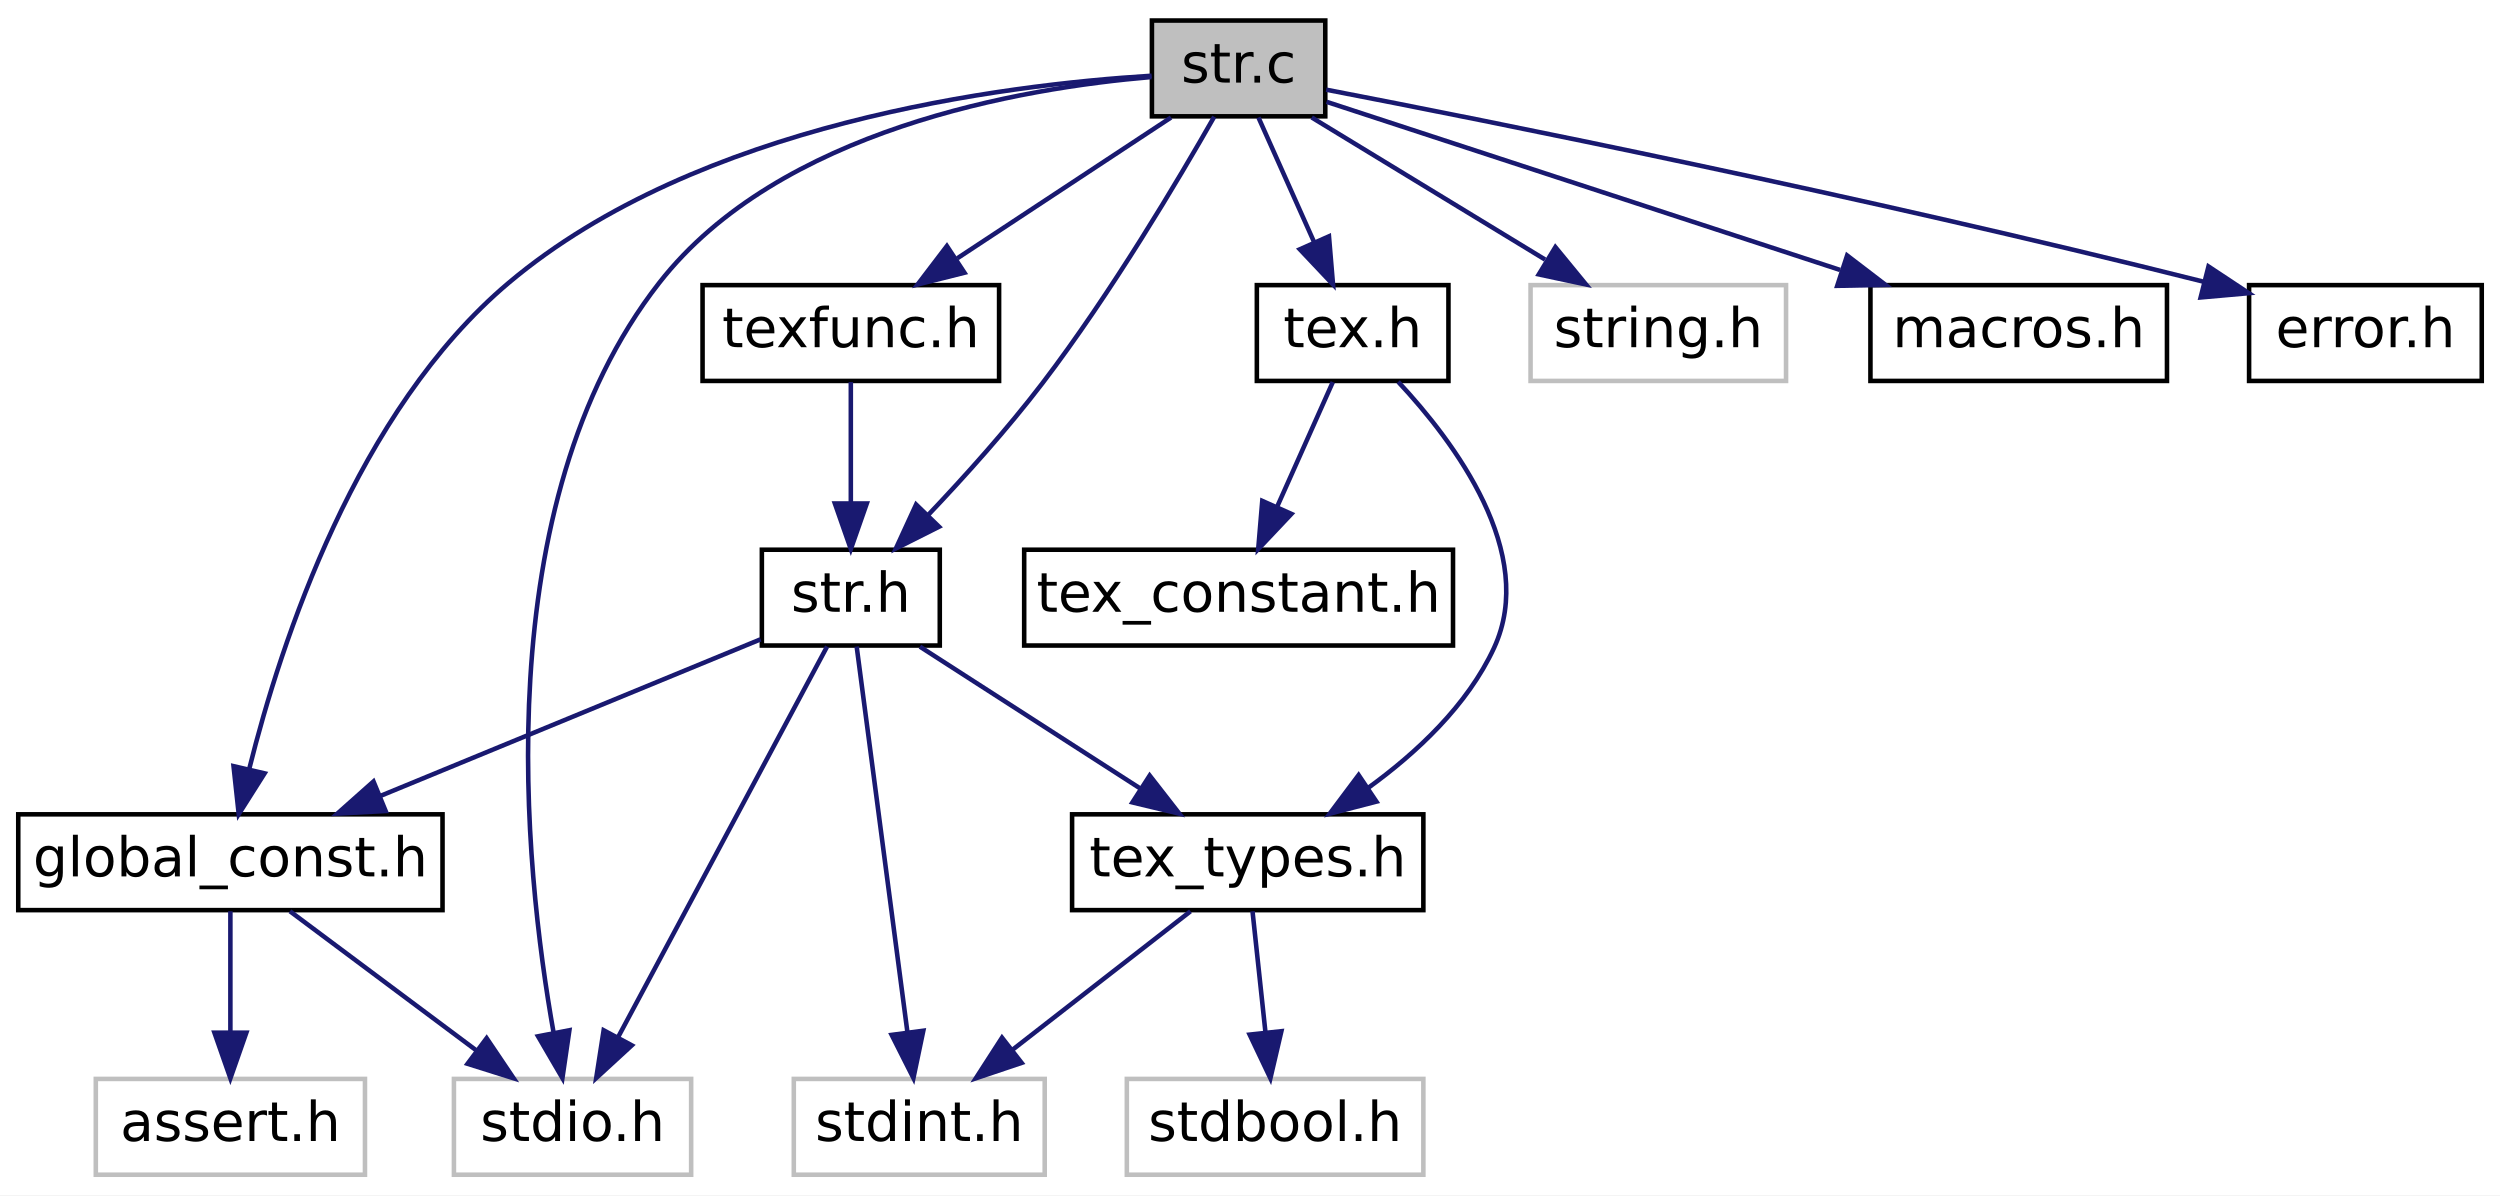
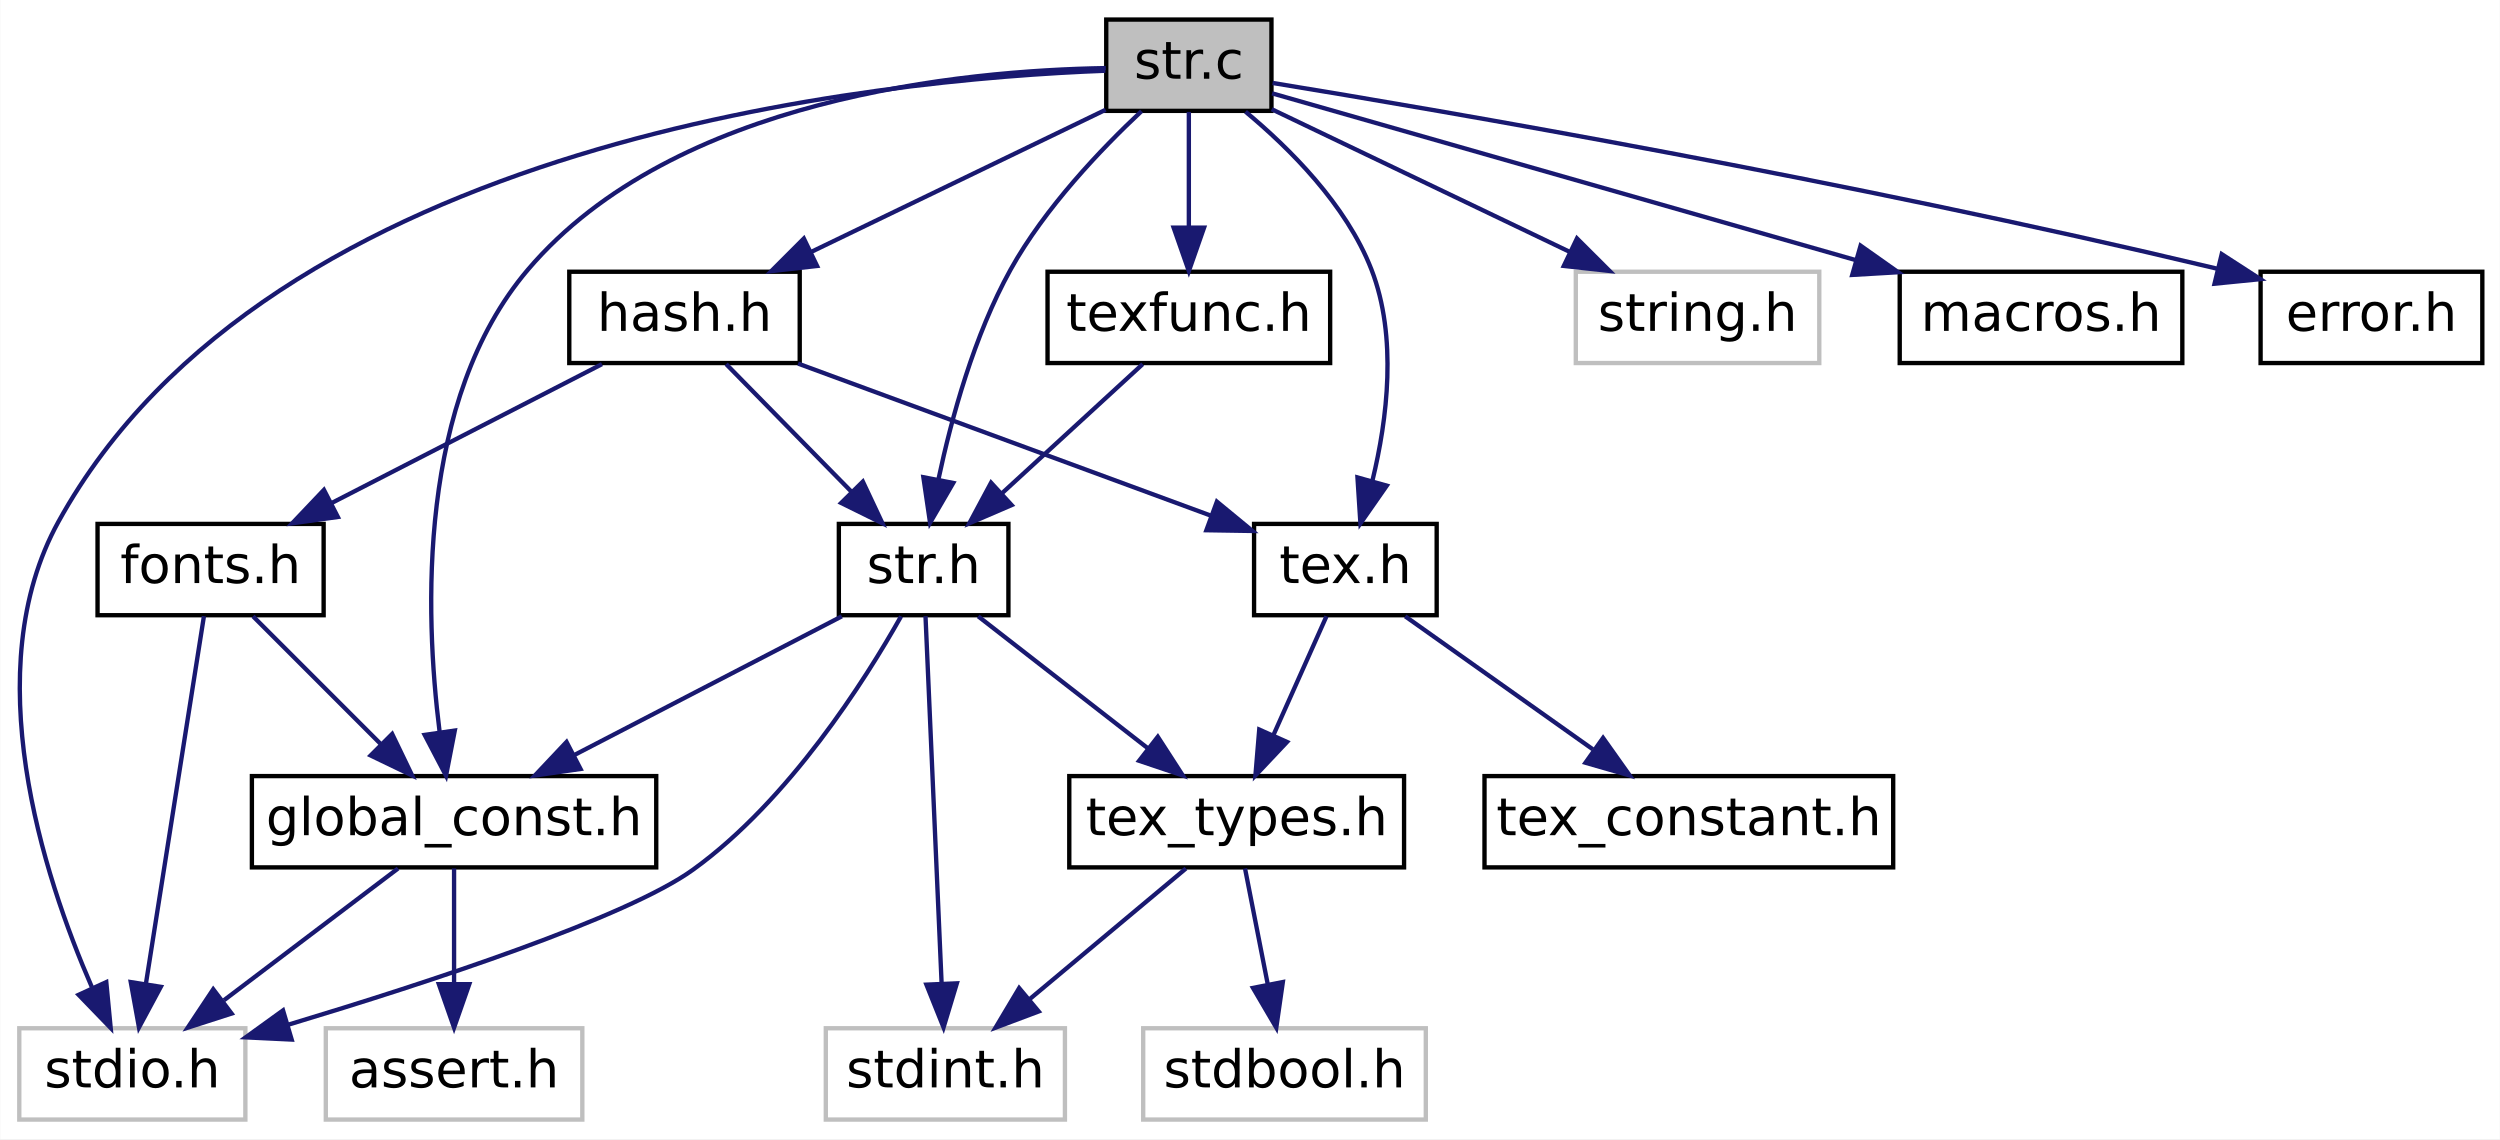
- <svg xmlns="http://www.w3.org/2000/svg" xmlns:xlink="http://www.w3.org/1999/xlink" width="548pt" height="262pt" viewBox="0.00 0.00 548.00 262.00">
+ <svg xmlns="http://www.w3.org/2000/svg" xmlns:xlink="http://www.w3.org/1999/xlink" width="575pt" height="262pt" viewBox="0.00 0.00 574.87 262.00">
  <g id="graph0" class="graph" transform="scale(1 1) rotate(0) translate(4 258)">
-     <polygon fill="white" stroke="transparent" points="-4,4 -4,-258 544,-258 544,4 -4,4" />
+     <polygon fill="white" stroke="transparent" points="-4,4 -4,-258 570.87,-258 570.87,4 -4,4" />
    <g id="node1" class="node">
      <g id="a_node1">
        <a xlink:title=" ">
-           <polygon fill="#bfbfbf" stroke="black" points="248.5,-232.5 248.5,-253.5 286.5,-253.5 286.5,-232.5 248.5,-232.5" />
-           <text text-anchor="middle" x="267.5" y="-239.9" font-family="DejaVuSans" font-size="12.00">str.c</text>
+           <polygon fill="#bfbfbf" stroke="black" points="250.37,-232.5 250.37,-253.5 288.37,-253.5 288.37,-232.5 250.37,-232.5" />
+           <text text-anchor="middle" x="269.37" y="-239.9" font-family="DejaVuSans" font-size="12.00">str.c</text>
        </a>
      </g>
    </g>
    <g id="node2" class="node">
      <g id="a_node2">
        <a xlink:title=" ">
-           <polygon fill="white" stroke="#bfbfbf" points="95.5,-0.5 95.5,-21.5 147.5,-21.5 147.5,-0.5 95.5,-0.5" />
-           <text text-anchor="middle" x="121.5" y="-7.9" font-family="DejaVuSans" font-size="12.00">stdio.h</text>
+           <polygon fill="white" stroke="#bfbfbf" points="0.37,-0.5 0.37,-21.5 52.37,-21.5 52.37,-0.5 0.37,-0.5" />
+           <text text-anchor="middle" x="26.37" y="-7.9" font-family="DejaVuSans" font-size="12.00">stdio.h</text>
        </a>
      </g>
    </g>
    <g id="edge1" class="edge">
-       <path fill="none" stroke="midnightblue" d="M248.39,-241.12C219.88,-238.7 166.77,-229.64 140.5,-196 102.52,-147.38 110.85,-68.1 117.36,-31.57" />
-       <polygon fill="midnightblue" stroke="midnightblue" points="120.81,-32.17 119.28,-21.68 113.94,-30.84 120.81,-32.17" />
+       <path fill="none" stroke="midnightblue" d="M250.16,-241.73C198.65,-239.79 58.1,-226.33 9.37,-138 -9.46,-103.86 5.79,-56.83 17.06,-30.97" />
+       <polygon fill="midnightblue" stroke="midnightblue" points="20.38,-32.12 21.39,-21.57 14.02,-29.19 20.38,-32.12" />
    </g>
    <g id="node3" class="node">
      <g id="a_node3">
        <a xlink:title=" ">
-           <polygon fill="white" stroke="#bfbfbf" points="331.5,-174.5 331.5,-195.5 387.5,-195.5 387.5,-174.5 331.5,-174.5" />
-           <text text-anchor="middle" x="359.5" y="-181.9" font-family="DejaVuSans" font-size="12.00">string.h</text>
+           <polygon fill="white" stroke="#bfbfbf" points="358.37,-174.5 358.37,-195.5 414.37,-195.5 414.37,-174.5 358.37,-174.5" />
+           <text text-anchor="middle" x="386.37" y="-181.9" font-family="DejaVuSans" font-size="12.00">string.h</text>
        </a>
      </g>
    </g>
    <g id="edge2" class="edge">
-       <path fill="none" stroke="midnightblue" d="M283.53,-232.25C297.64,-223.65 318.43,-211 334.69,-201.1" />
-       <polygon fill="midnightblue" stroke="midnightblue" points="336.94,-203.83 343.66,-195.64 333.3,-197.85 336.94,-203.83" />
+       <path fill="none" stroke="midnightblue" d="M288.43,-232.88C307.05,-223.97 335.63,-210.29 357.12,-200" />
+       <polygon fill="midnightblue" stroke="midnightblue" points="358.64,-203.16 366.14,-195.68 355.61,-196.84 358.64,-203.16" />
    </g>
    <g id="node4" class="node">
      <g id="a_node4">
        <a xlink:href="global__const_8h.html" target="_top" xlink:title=" ">
-           <polygon fill="white" stroke="black" points="0,-58.5 0,-79.5 93,-79.5 93,-58.5 0,-58.5" />
-           <text text-anchor="middle" x="46.5" y="-65.9" font-family="DejaVuSans" font-size="12.00">global_const.h</text>
+           <polygon fill="white" stroke="black" points="53.87,-58.5 53.87,-79.5 146.87,-79.5 146.87,-58.5 53.87,-58.5" />
+           <text text-anchor="middle" x="100.37" y="-65.9" font-family="DejaVuSans" font-size="12.00">global_const.h</text>
        </a>
      </g>
    </g>
    <g id="edge3" class="edge">
-       <path fill="none" stroke="midnightblue" d="M248.43,-241.4C215.87,-239.4 149.06,-231 107.5,-196 74.17,-167.93 57.6,-117.37 50.67,-89.6" />
-       <polygon fill="midnightblue" stroke="midnightblue" points="54,-88.48 48.33,-79.53 47.19,-90.06 54,-88.48" />
+       <path fill="none" stroke="midnightblue" d="M250.27,-242.34C217.56,-241.8 151.07,-235.56 117.37,-196 91.95,-166.15 93.62,-117.06 97.03,-89.81" />
+       <polygon fill="midnightblue" stroke="midnightblue" points="100.54,-89.98 98.52,-79.58 93.61,-88.97 100.54,-89.98" />
    </g>
    <g id="node6" class="node">
      <g id="a_node6">
        <a xlink:href="tex_8h.html" target="_top" xlink:title=" ">
-           <polygon fill="white" stroke="black" points="271.5,-174.5 271.5,-195.5 313.5,-195.5 313.5,-174.5 271.5,-174.5" />
-           <text text-anchor="middle" x="292.5" y="-181.9" font-family="DejaVuSans" font-size="12.00">tex.h</text>
+           <polygon fill="white" stroke="black" points="284.37,-116.5 284.37,-137.5 326.37,-137.5 326.37,-116.5 284.37,-116.5" />
+           <text text-anchor="middle" x="305.37" y="-123.9" font-family="DejaVuSans" font-size="12.00">tex.h</text>
        </a>
      </g>
    </g>
    <g id="edge6" class="edge">
-       <path fill="none" stroke="midnightblue" d="M271.85,-232.25C275.22,-224.7 279.99,-214.02 284.1,-204.82" />
-       <polygon fill="midnightblue" stroke="midnightblue" points="287.31,-206.2 288.2,-195.64 280.92,-203.35 287.31,-206.2" />
+       <path fill="none" stroke="midnightblue" d="M282.4,-232.31C292.45,-223.96 305.59,-210.92 311.37,-196 317.39,-180.48 315,-161.52 311.62,-147.57" />
+       <polygon fill="midnightblue" stroke="midnightblue" points="314.89,-146.3 308.83,-137.61 308.15,-148.19 314.89,-146.3" />
    </g>
    <g id="node11" class="node">
      <g id="a_node11">
        <a xlink:href="macros_8h.html" target="_top" xlink:title=" ">
-           <polygon fill="white" stroke="black" points="406,-174.5 406,-195.5 471,-195.5 471,-174.5 406,-174.5" />
-           <text text-anchor="middle" x="438.5" y="-181.9" font-family="DejaVuSans" font-size="12.00">macros.h</text>
+           <polygon fill="white" stroke="black" points="432.87,-174.5 432.87,-195.5 497.87,-195.5 497.87,-174.5 432.87,-174.5" />
+           <text text-anchor="middle" x="465.37" y="-181.9" font-family="DejaVuSans" font-size="12.00">macros.h</text>
        </a>
      </g>
    </g>
    <g id="edge11" class="edge">
-       <path fill="none" stroke="midnightblue" d="M286.78,-235.68C313.97,-226.78 364.18,-210.34 399.36,-198.82" />
-       <polygon fill="midnightblue" stroke="midnightblue" points="400.89,-202 409.31,-195.56 398.72,-195.35 400.89,-202" />
+       <path fill="none" stroke="midnightblue" d="M288.52,-236.53C319.47,-227.69 381.2,-210.05 422.91,-198.13" />
+       <polygon fill="midnightblue" stroke="midnightblue" points="423.87,-201.5 432.52,-195.39 421.95,-194.77 423.87,-201.5" />
    </g>
    <g id="node12" class="node">
      <g id="a_node12">
        <a xlink:href="texfunc_8h.html" target="_top" xlink:title=" ">
-           <polygon fill="white" stroke="black" points="150,-174.5 150,-195.5 215,-195.5 215,-174.5 150,-174.5" />
-           <text text-anchor="middle" x="182.5" y="-181.9" font-family="DejaVuSans" font-size="12.00">texfunc.h</text>
+           <polygon fill="white" stroke="black" points="236.87,-174.5 236.87,-195.5 301.87,-195.5 301.87,-174.5 236.87,-174.5" />
+           <text text-anchor="middle" x="269.37" y="-181.9" font-family="DejaVuSans" font-size="12.00">texfunc.h</text>
        </a>
      </g>
    </g>
    <g id="edge12" class="edge">
-       <path fill="none" stroke="midnightblue" d="M252.69,-232.25C239.77,-223.73 220.81,-211.24 205.84,-201.38" />
-       <polygon fill="midnightblue" stroke="midnightblue" points="207.41,-198.22 197.14,-195.64 203.56,-204.07 207.41,-198.22" />
+       <path fill="none" stroke="midnightblue" d="M269.37,-232.25C269.37,-224.94 269.37,-214.69 269.37,-205.7" />
+       <polygon fill="midnightblue" stroke="midnightblue" points="272.87,-205.64 269.37,-195.64 265.87,-205.64 272.87,-205.64" />
    </g>
    <g id="node13" class="node">
      <g id="a_node13">
        <a xlink:href="str_8h.html" target="_top" xlink:title=" ">
-           <polygon fill="white" stroke="black" points="163,-116.5 163,-137.5 202,-137.5 202,-116.5 163,-116.5" />
-           <text text-anchor="middle" x="182.5" y="-123.9" font-family="DejaVuSans" font-size="12.00">str.h</text>
-         </a>
-       </g>
-     </g>
-     <g id="edge19" class="edge">
-       <path fill="none" stroke="midnightblue" d="M262.16,-232.41C254.48,-218.92 239.58,-193.76 224.5,-174 216.84,-163.97 207.44,-153.52 199.47,-145.13" />
-       <polygon fill="midnightblue" stroke="midnightblue" points="201.84,-142.54 192.38,-137.78 196.81,-147.41 201.84,-142.54" />
+           <polygon fill="white" stroke="black" points="188.87,-116.5 188.87,-137.5 227.87,-137.5 227.87,-116.5 188.87,-116.5" />
+           <text text-anchor="middle" x="208.37" y="-123.9" font-family="DejaVuSans" font-size="12.00">str.h</text>
+         </a>
+       </g>
+     </g>
+     <g id="edge25" class="edge">
+       <path fill="none" stroke="midnightblue" d="M258.48,-232.43C249.24,-223.77 236.27,-210.22 228.37,-196 219.98,-180.89 214.78,-161.89 211.79,-147.82" />
+       <polygon fill="midnightblue" stroke="midnightblue" points="215.18,-146.92 209.85,-137.76 208.31,-148.24 215.18,-146.92" />
    </g>
    <g id="node14" class="node">
      <g id="a_node14">
        <a xlink:href="error_8h.html" target="_top" xlink:title=" ">
-           <polygon fill="white" stroke="black" points="489,-174.5 489,-195.5 540,-195.5 540,-174.5 489,-174.5" />
-           <text text-anchor="middle" x="514.5" y="-181.9" font-family="DejaVuSans" font-size="12.00">error.h</text>
+           <polygon fill="white" stroke="black" points="515.87,-174.5 515.87,-195.5 566.87,-195.5 566.87,-174.5 515.87,-174.5" />
+           <text text-anchor="middle" x="541.37" y="-181.9" font-family="DejaVuSans" font-size="12.00">error.h</text>
        </a>
      </g>
    </g>
    <g id="edge18" class="edge">
-       <path fill="none" stroke="midnightblue" d="M286.7,-238.34C322.63,-231.4 402.64,-215.45 479.14,-196.22" />
-       <polygon fill="midnightblue" stroke="midnightblue" points="480.1,-199.59 488.94,-193.74 478.38,-192.8 480.1,-199.59" />
+       <path fill="none" stroke="midnightblue" d="M288.63,-238.92C327.79,-232.51 419.65,-216.81 505.88,-196.2" />
+       <polygon fill="midnightblue" stroke="midnightblue" points="506.93,-199.55 515.82,-193.8 505.28,-192.75 506.93,-199.55" />
+     </g>
+     <g id="node15" class="node">
+       <g id="a_node15">
+         <a xlink:href="hash_8h.html" target="_top" xlink:title=" ">
+           <polygon fill="white" stroke="black" points="126.87,-174.5 126.87,-195.5 179.87,-195.5 179.87,-174.5 126.87,-174.5" />
+           <text text-anchor="middle" x="153.37" y="-181.9" font-family="DejaVuSans" font-size="12.00">hash.h</text>
+         </a>
+       </g>
+     </g>
+     <g id="edge19" class="edge">
+       <path fill="none" stroke="midnightblue" d="M250.22,-232.75C231.8,-223.86 203.72,-210.3 182.53,-200.07" />
+       <polygon fill="midnightblue" stroke="midnightblue" points="183.86,-196.83 173.33,-195.64 180.82,-203.14 183.86,-196.83" />
    </g>
    <g id="edge5" class="edge">
-       <path fill="none" stroke="midnightblue" d="M59.56,-58.25C70.86,-49.81 87.38,-37.47 100.53,-27.66" />
-       <polygon fill="midnightblue" stroke="midnightblue" points="102.67,-30.43 108.59,-21.64 98.48,-24.82 102.67,-30.43" />
+       <path fill="none" stroke="midnightblue" d="M87.48,-58.25C76.45,-49.89 60.34,-37.71 47.44,-27.94" />
+       <polygon fill="midnightblue" stroke="midnightblue" points="49.2,-24.89 39.11,-21.64 44.98,-30.47 49.2,-24.89" />
    </g>
    <g id="node5" class="node">
      <g id="a_node5">
        <a xlink:title=" ">
-           <polygon fill="white" stroke="#bfbfbf" points="17,-0.5 17,-21.5 76,-21.5 76,-0.5 17,-0.5" />
-           <text text-anchor="middle" x="46.5" y="-7.9" font-family="DejaVuSans" font-size="12.00">assert.h</text>
+           <polygon fill="white" stroke="#bfbfbf" points="70.87,-0.5 70.87,-21.5 129.87,-21.5 129.87,-0.5 70.87,-0.5" />
+           <text text-anchor="middle" x="100.37" y="-7.9" font-family="DejaVuSans" font-size="12.00">assert.h</text>
        </a>
      </g>
    </g>
    <g id="edge4" class="edge">
-       <path fill="none" stroke="midnightblue" d="M46.5,-58.25C46.5,-50.94 46.5,-40.69 46.5,-31.7" />
-       <polygon fill="midnightblue" stroke="midnightblue" points="50,-31.64 46.5,-21.64 43,-31.64 50,-31.64" />
+       <path fill="none" stroke="midnightblue" d="M100.37,-58.25C100.37,-50.94 100.37,-40.69 100.37,-31.7" />
+       <polygon fill="midnightblue" stroke="midnightblue" points="103.87,-31.64 100.37,-21.64 96.87,-31.64 103.87,-31.64" />
    </g>
    <g id="node7" class="node">
      <g id="a_node7">
        <a xlink:href="tex__types_8h.html" target="_top" xlink:title=" ">
-           <polygon fill="white" stroke="black" points="231,-58.5 231,-79.5 308,-79.5 308,-58.5 231,-58.5" />
-           <text text-anchor="middle" x="269.5" y="-65.9" font-family="DejaVuSans" font-size="12.00">tex_types.h</text>
+           <polygon fill="white" stroke="black" points="241.87,-58.5 241.87,-79.5 318.87,-79.5 318.87,-58.5 241.87,-58.5" />
+           <text text-anchor="middle" x="280.37" y="-65.9" font-family="DejaVuSans" font-size="12.00">tex_types.h</text>
        </a>
      </g>
    </g>
    <g id="edge7" class="edge">
-       <path fill="none" stroke="midnightblue" d="M302.49,-174.3C314.83,-161.1 333.07,-136.73 323.5,-116 317.67,-103.38 306.49,-92.95 295.81,-85.23" />
-       <polygon fill="midnightblue" stroke="midnightblue" points="297.71,-82.29 287.46,-79.63 293.81,-88.11 297.71,-82.29" />
+       <path fill="none" stroke="midnightblue" d="M301.02,-116.25C297.65,-108.7 292.88,-98.02 288.77,-88.82" />
+       <polygon fill="midnightblue" stroke="midnightblue" points="291.95,-87.35 284.68,-79.64 285.56,-90.2 291.95,-87.35" />
    </g>
    <g id="node10" class="node">
      <g id="a_node10">
        <a xlink:href="tex__constant_8h.html" target="_top" xlink:title=" ">
-           <polygon fill="white" stroke="black" points="220.5,-116.5 220.5,-137.5 314.5,-137.5 314.5,-116.5 220.5,-116.5" />
-           <text text-anchor="middle" x="267.5" y="-123.9" font-family="DejaVuSans" font-size="12.00">tex_constant.h</text>
+           <polygon fill="white" stroke="black" points="337.37,-58.5 337.37,-79.5 431.37,-79.5 431.37,-58.5 337.37,-58.5" />
+           <text text-anchor="middle" x="384.37" y="-65.9" font-family="DejaVuSans" font-size="12.00">tex_constant.h</text>
        </a>
      </g>
    </g>
    <g id="edge10" class="edge">
-       <path fill="none" stroke="midnightblue" d="M288.15,-174.25C284.78,-166.7 280.01,-156.02 275.9,-146.82" />
-       <polygon fill="midnightblue" stroke="midnightblue" points="279.08,-145.35 271.8,-137.64 272.69,-148.2 279.08,-145.35" />
+       <path fill="none" stroke="midnightblue" d="M319.13,-116.25C331.03,-107.81 348.44,-95.47 362.28,-85.66" />
+       <polygon fill="midnightblue" stroke="midnightblue" points="364.64,-88.28 370.77,-79.64 360.59,-82.57 364.64,-88.28" />
    </g>
    <g id="node8" class="node">
      <g id="a_node8">
        <a xlink:title=" ">
-           <polygon fill="white" stroke="#bfbfbf" points="243,-0.5 243,-21.5 308,-21.5 308,-0.5 243,-0.5" />
-           <text text-anchor="middle" x="275.5" y="-7.9" font-family="DejaVuSans" font-size="12.00">stdbool.h</text>
+           <polygon fill="white" stroke="#bfbfbf" points="258.87,-0.5 258.87,-21.5 323.87,-21.5 323.87,-0.5 258.87,-0.5" />
+           <text text-anchor="middle" x="291.37" y="-7.9" font-family="DejaVuSans" font-size="12.00">stdbool.h</text>
        </a>
      </g>
    </g>
    <g id="edge8" class="edge">
-       <path fill="none" stroke="midnightblue" d="M270.55,-58.25C271.33,-50.94 272.43,-40.69 273.39,-31.7" />
-       <polygon fill="midnightblue" stroke="midnightblue" points="276.88,-31.96 274.47,-21.64 269.92,-31.21 276.88,-31.96" />
+       <path fill="none" stroke="midnightblue" d="M282.29,-58.25C283.72,-50.94 285.74,-40.69 287.5,-31.7" />
+       <polygon fill="midnightblue" stroke="midnightblue" points="290.99,-32.13 289.48,-21.64 284.12,-30.78 290.99,-32.13" />
    </g>
    <g id="node9" class="node">
      <g id="a_node9">
        <a xlink:title=" ">
-           <polygon fill="white" stroke="#bfbfbf" points="170,-0.5 170,-21.5 225,-21.5 225,-0.5 170,-0.5" />
-           <text text-anchor="middle" x="197.5" y="-7.9" font-family="DejaVuSans" font-size="12.00">stdint.h</text>
+           <polygon fill="white" stroke="#bfbfbf" points="185.87,-0.5 185.87,-21.5 240.87,-21.5 240.87,-0.5 185.87,-0.5" />
+           <text text-anchor="middle" x="213.37" y="-7.9" font-family="DejaVuSans" font-size="12.00">stdint.h</text>
        </a>
      </g>
    </g>
    <g id="edge9" class="edge">
-       <path fill="none" stroke="midnightblue" d="M256.96,-58.25C246.22,-49.89 230.55,-37.71 218,-27.94" />
-       <polygon fill="midnightblue" stroke="midnightblue" points="219.94,-25.02 209.9,-21.64 215.64,-30.54 219.94,-25.02" />
+       <path fill="none" stroke="midnightblue" d="M268.7,-58.25C258.81,-49.97 244.41,-37.94 232.78,-28.22" />
+       <polygon fill="midnightblue" stroke="midnightblue" points="234.83,-25.37 224.91,-21.64 230.34,-30.74 234.83,-25.37" />
    </g>
    <g id="edge13" class="edge">
-       <path fill="none" stroke="midnightblue" d="M182.5,-174.25C182.5,-166.94 182.5,-156.69 182.5,-147.7" />
-       <polygon fill="midnightblue" stroke="midnightblue" points="186,-147.64 182.5,-137.64 179,-147.64 186,-147.64" />
+       <path fill="none" stroke="midnightblue" d="M258.75,-174.25C249.83,-166.05 236.88,-154.17 226.35,-144.51" />
+       <polygon fill="midnightblue" stroke="midnightblue" points="228.61,-141.83 218.88,-137.64 223.88,-146.98 228.61,-141.83" />
    </g>
    <g id="edge14" class="edge">
-       <path fill="none" stroke="midnightblue" d="M177.3,-116.28C167.17,-97.35 144.64,-55.25 131.52,-30.72" />
-       <polygon fill="midnightblue" stroke="midnightblue" points="134.49,-28.86 126.69,-21.69 128.32,-32.16 134.49,-28.86" />
+       <path fill="none" stroke="midnightblue" d="M203.18,-116.24C194.93,-101.59 177.45,-73.95 155.37,-58 140.18,-47.02 94.76,-32.11 62.11,-22.28" />
+       <polygon fill="midnightblue" stroke="midnightblue" points="63.02,-18.9 52.44,-19.41 61.03,-25.61 63.02,-18.9" />
    </g>
    <g id="edge16" class="edge">
-       <path fill="none" stroke="midnightblue" d="M162.72,-117.86C140.91,-108.87 105.44,-94.27 79.42,-83.55" />
-       <polygon fill="midnightblue" stroke="midnightblue" points="80.53,-80.23 69.95,-79.66 77.87,-86.7 80.53,-80.23" />
+       <path fill="none" stroke="midnightblue" d="M189.56,-116.25C172.53,-107.41 147.22,-94.29 127.9,-84.28" />
+       <polygon fill="midnightblue" stroke="midnightblue" points="129.46,-81.14 118.97,-79.64 126.24,-87.35 129.46,-81.14" />
    </g>
    <g id="edge17" class="edge">
-       <path fill="none" stroke="midnightblue" d="M197.65,-116.25C211,-107.65 230.66,-95 246.04,-85.1" />
-       <polygon fill="midnightblue" stroke="midnightblue" points="248.01,-88 254.52,-79.64 244.22,-82.11 248.01,-88" />
+       <path fill="none" stroke="midnightblue" d="M220.91,-116.25C231.65,-107.89 247.32,-95.71 259.88,-85.94" />
+       <polygon fill="midnightblue" stroke="midnightblue" points="262.23,-88.54 267.98,-79.64 257.93,-83.02 262.23,-88.54" />
    </g>
    <g id="edge15" class="edge">
-       <path fill="none" stroke="midnightblue" d="M183.78,-116.28C186.24,-97.6 191.66,-56.37 194.91,-31.72" />
-       <polygon fill="midnightblue" stroke="midnightblue" points="198.39,-32.07 196.22,-21.69 191.45,-31.15 198.39,-32.07" />
+       <path fill="none" stroke="midnightblue" d="M208.8,-116.28C209.62,-97.6 211.43,-56.37 212.51,-31.72" />
+       <polygon fill="midnightblue" stroke="midnightblue" points="216.01,-31.84 212.95,-21.69 209.01,-31.53 216.01,-31.84" />
+     </g>
+     <g id="edge20" class="edge">
+       <path fill="none" stroke="midnightblue" d="M179.5,-174.37C205.81,-164.68 246.39,-149.73 274.33,-139.44" />
+       <polygon fill="midnightblue" stroke="midnightblue" points="275.82,-142.62 284,-135.88 273.4,-136.05 275.82,-142.62" />
+     </g>
+     <g id="edge21" class="edge">
+       <path fill="none" stroke="midnightblue" d="M162.95,-174.25C170.92,-166.14 182.44,-154.41 191.88,-144.79" />
+       <polygon fill="midnightblue" stroke="midnightblue" points="194.39,-147.23 198.9,-137.64 189.4,-142.32 194.39,-147.23" />
+     </g>
+     <g id="node16" class="node">
+       <g id="a_node16">
+         <a xlink:href="fonts_8h.html" target="_top" xlink:title=" ">
+           <polygon fill="white" stroke="black" points="18.37,-116.5 18.37,-137.5 70.37,-137.5 70.37,-116.5 18.37,-116.5" />
+           <text text-anchor="middle" x="44.37" y="-123.9" font-family="DejaVuSans" font-size="12.00">fonts.h</text>
+         </a>
+       </g>
+     </g>
+     <g id="edge22" class="edge">
+       <path fill="none" stroke="midnightblue" d="M134.39,-174.25C117.19,-165.41 91.65,-152.29 72.16,-142.28" />
+       <polygon fill="midnightblue" stroke="midnightblue" points="73.64,-139.1 63.14,-137.64 70.44,-145.33 73.64,-139.1" />
+     </g>
+     <g id="edge23" class="edge">
+       <path fill="none" stroke="midnightblue" d="M42.84,-116.28C39.89,-97.6 33.38,-56.37 29.49,-31.72" />
+       <polygon fill="midnightblue" stroke="midnightblue" points="32.92,-31.03 27.9,-21.69 26.01,-32.12 32.92,-31.03" />
+     </g>
+     <g id="edge24" class="edge">
+       <path fill="none" stroke="midnightblue" d="M54.13,-116.25C62.24,-108.14 73.97,-96.41 83.58,-86.79" />
+       <polygon fill="midnightblue" stroke="midnightblue" points="86.13,-89.19 90.73,-79.64 81.18,-84.24 86.13,-89.19" />
    </g>
  </g>
</svg>
